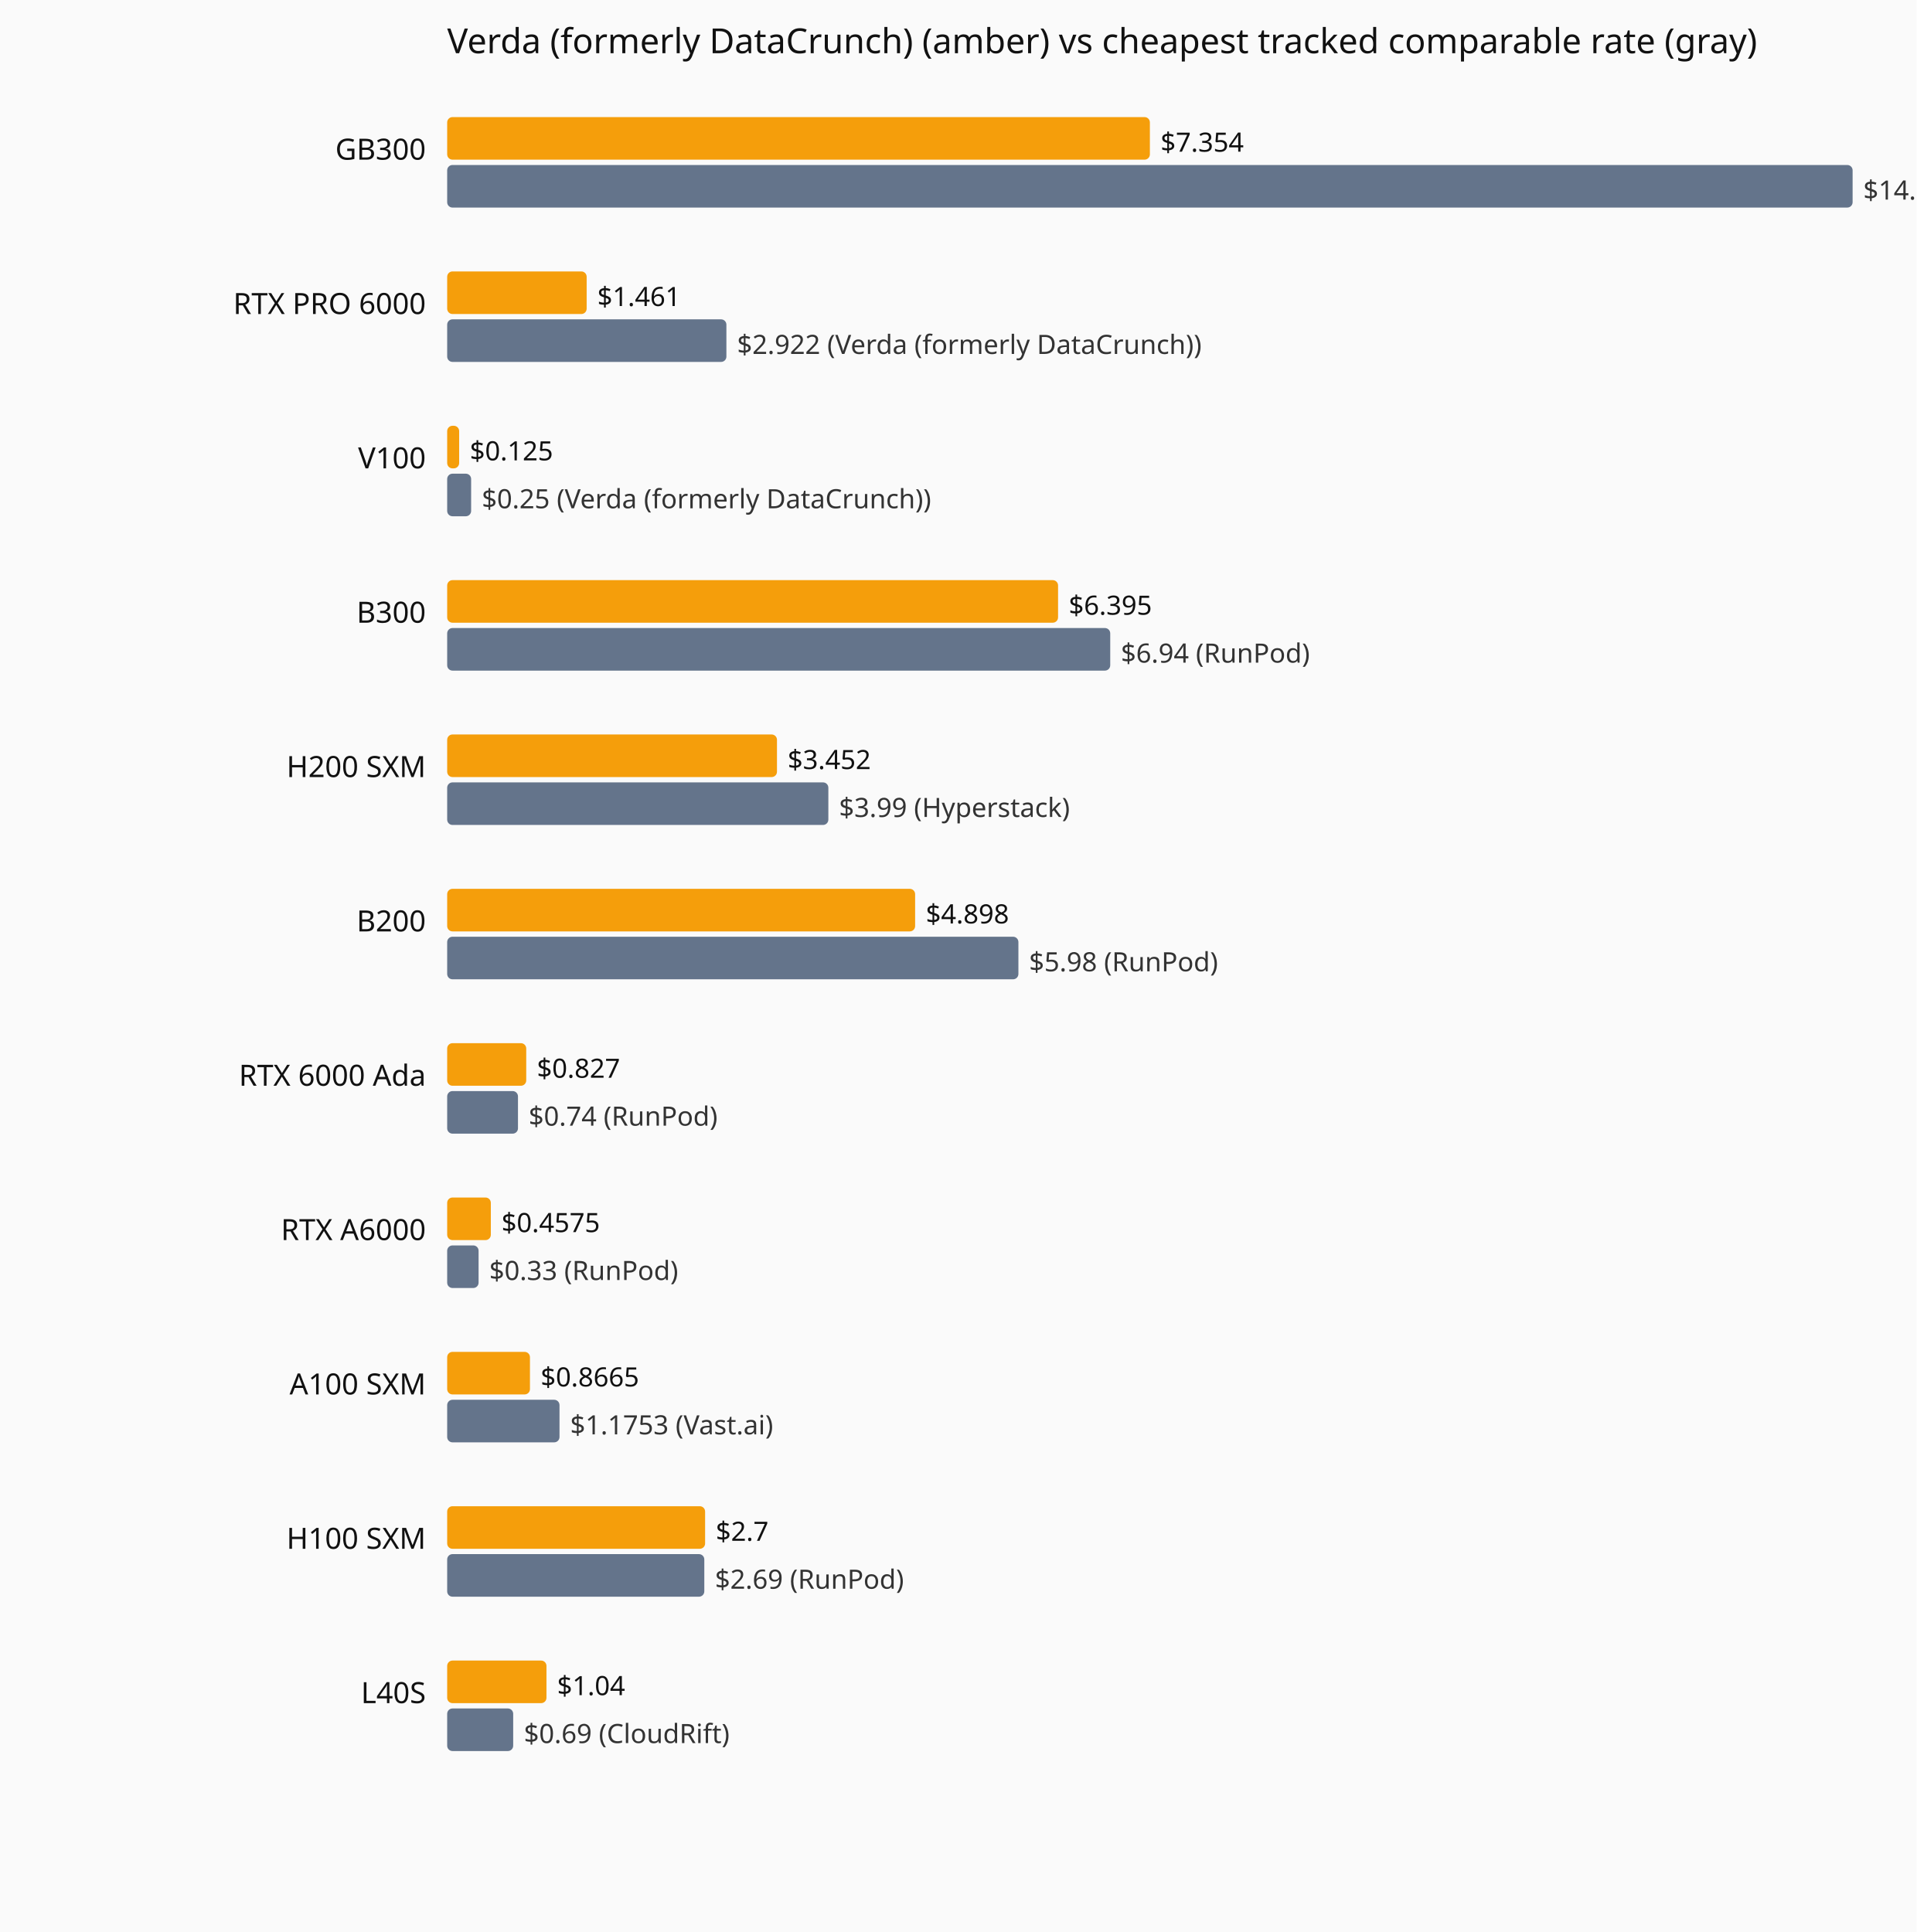
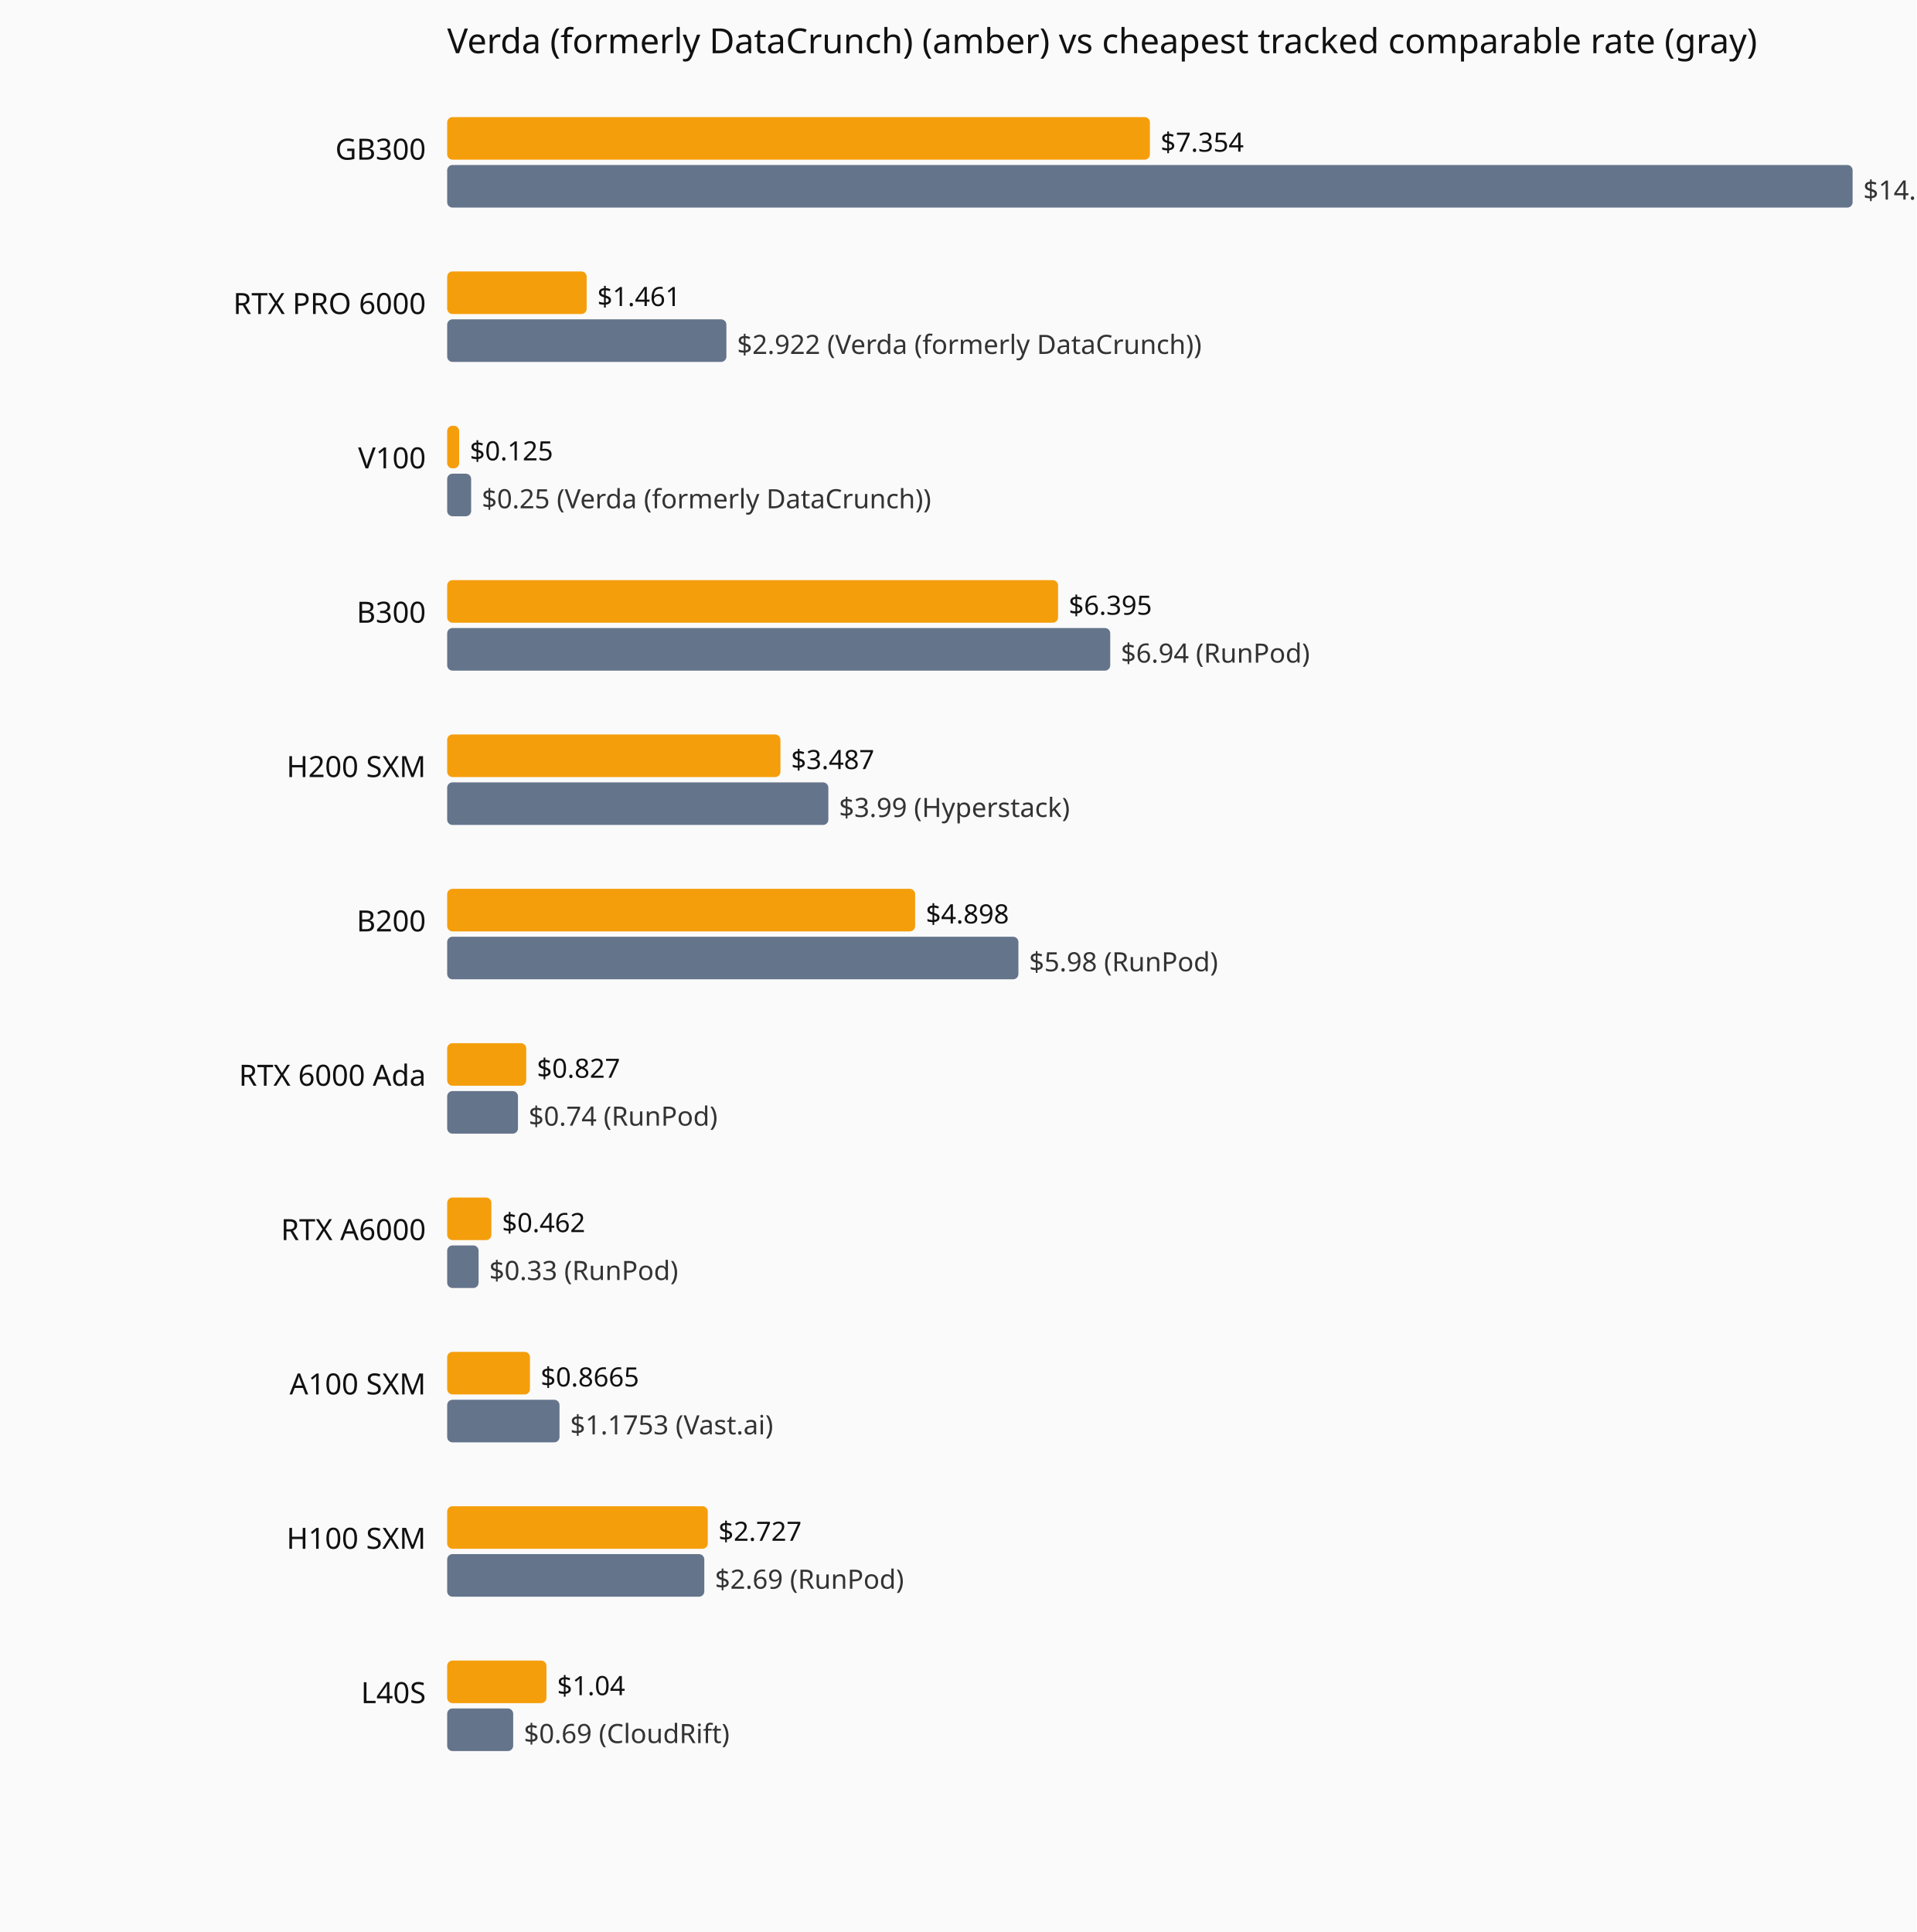
<svg xmlns="http://www.w3.org/2000/svg" viewBox="0 0 720 726" role="img" aria-label="Current hourly rate versus the cheapest tracked vendor, by GPU model.">
  <rect width="720" height="726" fill="#fafafa" />
  <text x="168" y="20" font-family="system-ui,sans-serif" font-size="13" fill="#111">Verda (formerly DataCrunch) (amber) vs cheapest tracked comparable rate (gray)</text>
  <text x="160" y="60" text-anchor="end" font-family="system-ui,sans-serif" font-size="11" fill="#111">GB300</text>
  <rect x="168" y="44" width="264.0" height="16" fill="#f59e0b" rx="2" />
  <text x="436.0" y="57" font-family="system-ui,sans-serif" font-size="10" fill="#111">$7.354</text>
  <rect x="168" y="62" width="528.0" height="16" fill="#64748b" rx="2" />
  <text x="700.0" y="75" font-family="system-ui,sans-serif" font-size="10" fill="#333">$14.71 (Verda (formerly DataCrunch))</text>
  <text x="160" y="118" text-anchor="end" font-family="system-ui,sans-serif" font-size="11" fill="#111">RTX PRO 6000</text>
  <rect x="168" y="102" width="52.4" height="16" fill="#f59e0b" rx="2" />
  <text x="224.4" y="115" font-family="system-ui,sans-serif" font-size="10" fill="#111">$1.461</text>
  <rect x="168" y="120" width="104.9" height="16" fill="#64748b" rx="2" />
  <text x="276.9" y="133" font-family="system-ui,sans-serif" font-size="10" fill="#333">$2.922 (Verda (formerly DataCrunch))</text>
  <text x="160" y="176" text-anchor="end" font-family="system-ui,sans-serif" font-size="11" fill="#111">V100</text>
  <rect x="168" y="160" width="4.5" height="16" fill="#f59e0b" rx="2" />
  <text x="176.5" y="173" font-family="system-ui,sans-serif" font-size="10" fill="#111">$0.125</text>
  <rect x="168" y="178" width="9.0" height="16" fill="#64748b" rx="2" />
  <text x="181.0" y="191" font-family="system-ui,sans-serif" font-size="10" fill="#333">$0.25 (Verda (formerly DataCrunch))</text>
  <text x="160" y="234" text-anchor="end" font-family="system-ui,sans-serif" font-size="11" fill="#111">B300</text>
  <rect x="168" y="218" width="229.5" height="16" fill="#f59e0b" rx="2" />
  <text x="401.5" y="231" font-family="system-ui,sans-serif" font-size="10" fill="#111">$6.395</text>
  <rect x="168" y="236" width="249.1" height="16" fill="#64748b" rx="2" />
  <text x="421.1" y="249" font-family="system-ui,sans-serif" font-size="10" fill="#333">$6.94 (RunPod)</text>
  <text x="160" y="292" text-anchor="end" font-family="system-ui,sans-serif" font-size="11" fill="#111">H200 SXM</text>
-   <rect x="168" y="276" width="123.9" height="16" fill="#f59e0b" rx="2" />
-   <text x="295.9" y="289" font-family="system-ui,sans-serif" font-size="10" fill="#111">$3.452</text>
+   <rect x="168" y="276" width="125.2" height="16" fill="#f59e0b" rx="2" />
+   <text x="297.2" y="289" font-family="system-ui,sans-serif" font-size="10" fill="#111">$3.487</text>
  <rect x="168" y="294" width="143.2" height="16" fill="#64748b" rx="2" />
  <text x="315.2" y="307" font-family="system-ui,sans-serif" font-size="10" fill="#333">$3.99 (Hyperstack)</text>
  <text x="160" y="350" text-anchor="end" font-family="system-ui,sans-serif" font-size="11" fill="#111">B200</text>
  <rect x="168" y="334" width="175.8" height="16" fill="#f59e0b" rx="2" />
  <text x="347.8" y="347" font-family="system-ui,sans-serif" font-size="10" fill="#111">$4.898</text>
  <rect x="168" y="352" width="214.6" height="16" fill="#64748b" rx="2" />
  <text x="386.6" y="365" font-family="system-ui,sans-serif" font-size="10" fill="#333">$5.98 (RunPod)</text>
  <text x="160" y="408" text-anchor="end" font-family="system-ui,sans-serif" font-size="11" fill="#111">RTX 6000 Ada</text>
  <rect x="168" y="392" width="29.7" height="16" fill="#f59e0b" rx="2" />
  <text x="201.7" y="405" font-family="system-ui,sans-serif" font-size="10" fill="#111">$0.827</text>
  <rect x="168" y="410" width="26.6" height="16" fill="#64748b" rx="2" />
  <text x="198.6" y="423" font-family="system-ui,sans-serif" font-size="10" fill="#333">$0.74 (RunPod)</text>
  <text x="160" y="466" text-anchor="end" font-family="system-ui,sans-serif" font-size="11" fill="#111">RTX A6000</text>
-   <rect x="168" y="450" width="16.4" height="16" fill="#f59e0b" rx="2" />
-   <text x="188.4" y="463" font-family="system-ui,sans-serif" font-size="10" fill="#111">$0.4575</text>
+   <rect x="168" y="450" width="16.6" height="16" fill="#f59e0b" rx="2" />
+   <text x="188.6" y="463" font-family="system-ui,sans-serif" font-size="10" fill="#111">$0.462</text>
  <rect x="168" y="468" width="11.8" height="16" fill="#64748b" rx="2" />
  <text x="183.8" y="481" font-family="system-ui,sans-serif" font-size="10" fill="#333">$0.33 (RunPod)</text>
  <text x="160" y="524" text-anchor="end" font-family="system-ui,sans-serif" font-size="11" fill="#111">A100 SXM</text>
  <rect x="168" y="508" width="31.1" height="16" fill="#f59e0b" rx="2" />
  <text x="203.1" y="521" font-family="system-ui,sans-serif" font-size="10" fill="#111">$0.8665</text>
  <rect x="168" y="526" width="42.2" height="16" fill="#64748b" rx="2" />
  <text x="214.2" y="539" font-family="system-ui,sans-serif" font-size="10" fill="#333">$1.1753 (Vast.ai)</text>
  <text x="160" y="582" text-anchor="end" font-family="system-ui,sans-serif" font-size="11" fill="#111">H100 SXM</text>
-   <rect x="168" y="566" width="96.9" height="16" fill="#f59e0b" rx="2" />
-   <text x="268.9" y="579" font-family="system-ui,sans-serif" font-size="10" fill="#111">$2.7</text>
+   <rect x="168" y="566" width="97.9" height="16" fill="#f59e0b" rx="2" />
+   <text x="269.9" y="579" font-family="system-ui,sans-serif" font-size="10" fill="#111">$2.727</text>
  <rect x="168" y="584" width="96.6" height="16" fill="#64748b" rx="2" />
  <text x="268.6" y="597" font-family="system-ui,sans-serif" font-size="10" fill="#333">$2.69 (RunPod)</text>
  <text x="160" y="640" text-anchor="end" font-family="system-ui,sans-serif" font-size="11" fill="#111">L40S</text>
  <rect x="168" y="624" width="37.3" height="16" fill="#f59e0b" rx="2" />
  <text x="209.3" y="637" font-family="system-ui,sans-serif" font-size="10" fill="#111">$1.04</text>
  <rect x="168" y="642" width="24.8" height="16" fill="#64748b" rx="2" />
  <text x="196.8" y="655" font-family="system-ui,sans-serif" font-size="10" fill="#333">$0.69 (CloudRift)</text>
</svg>
